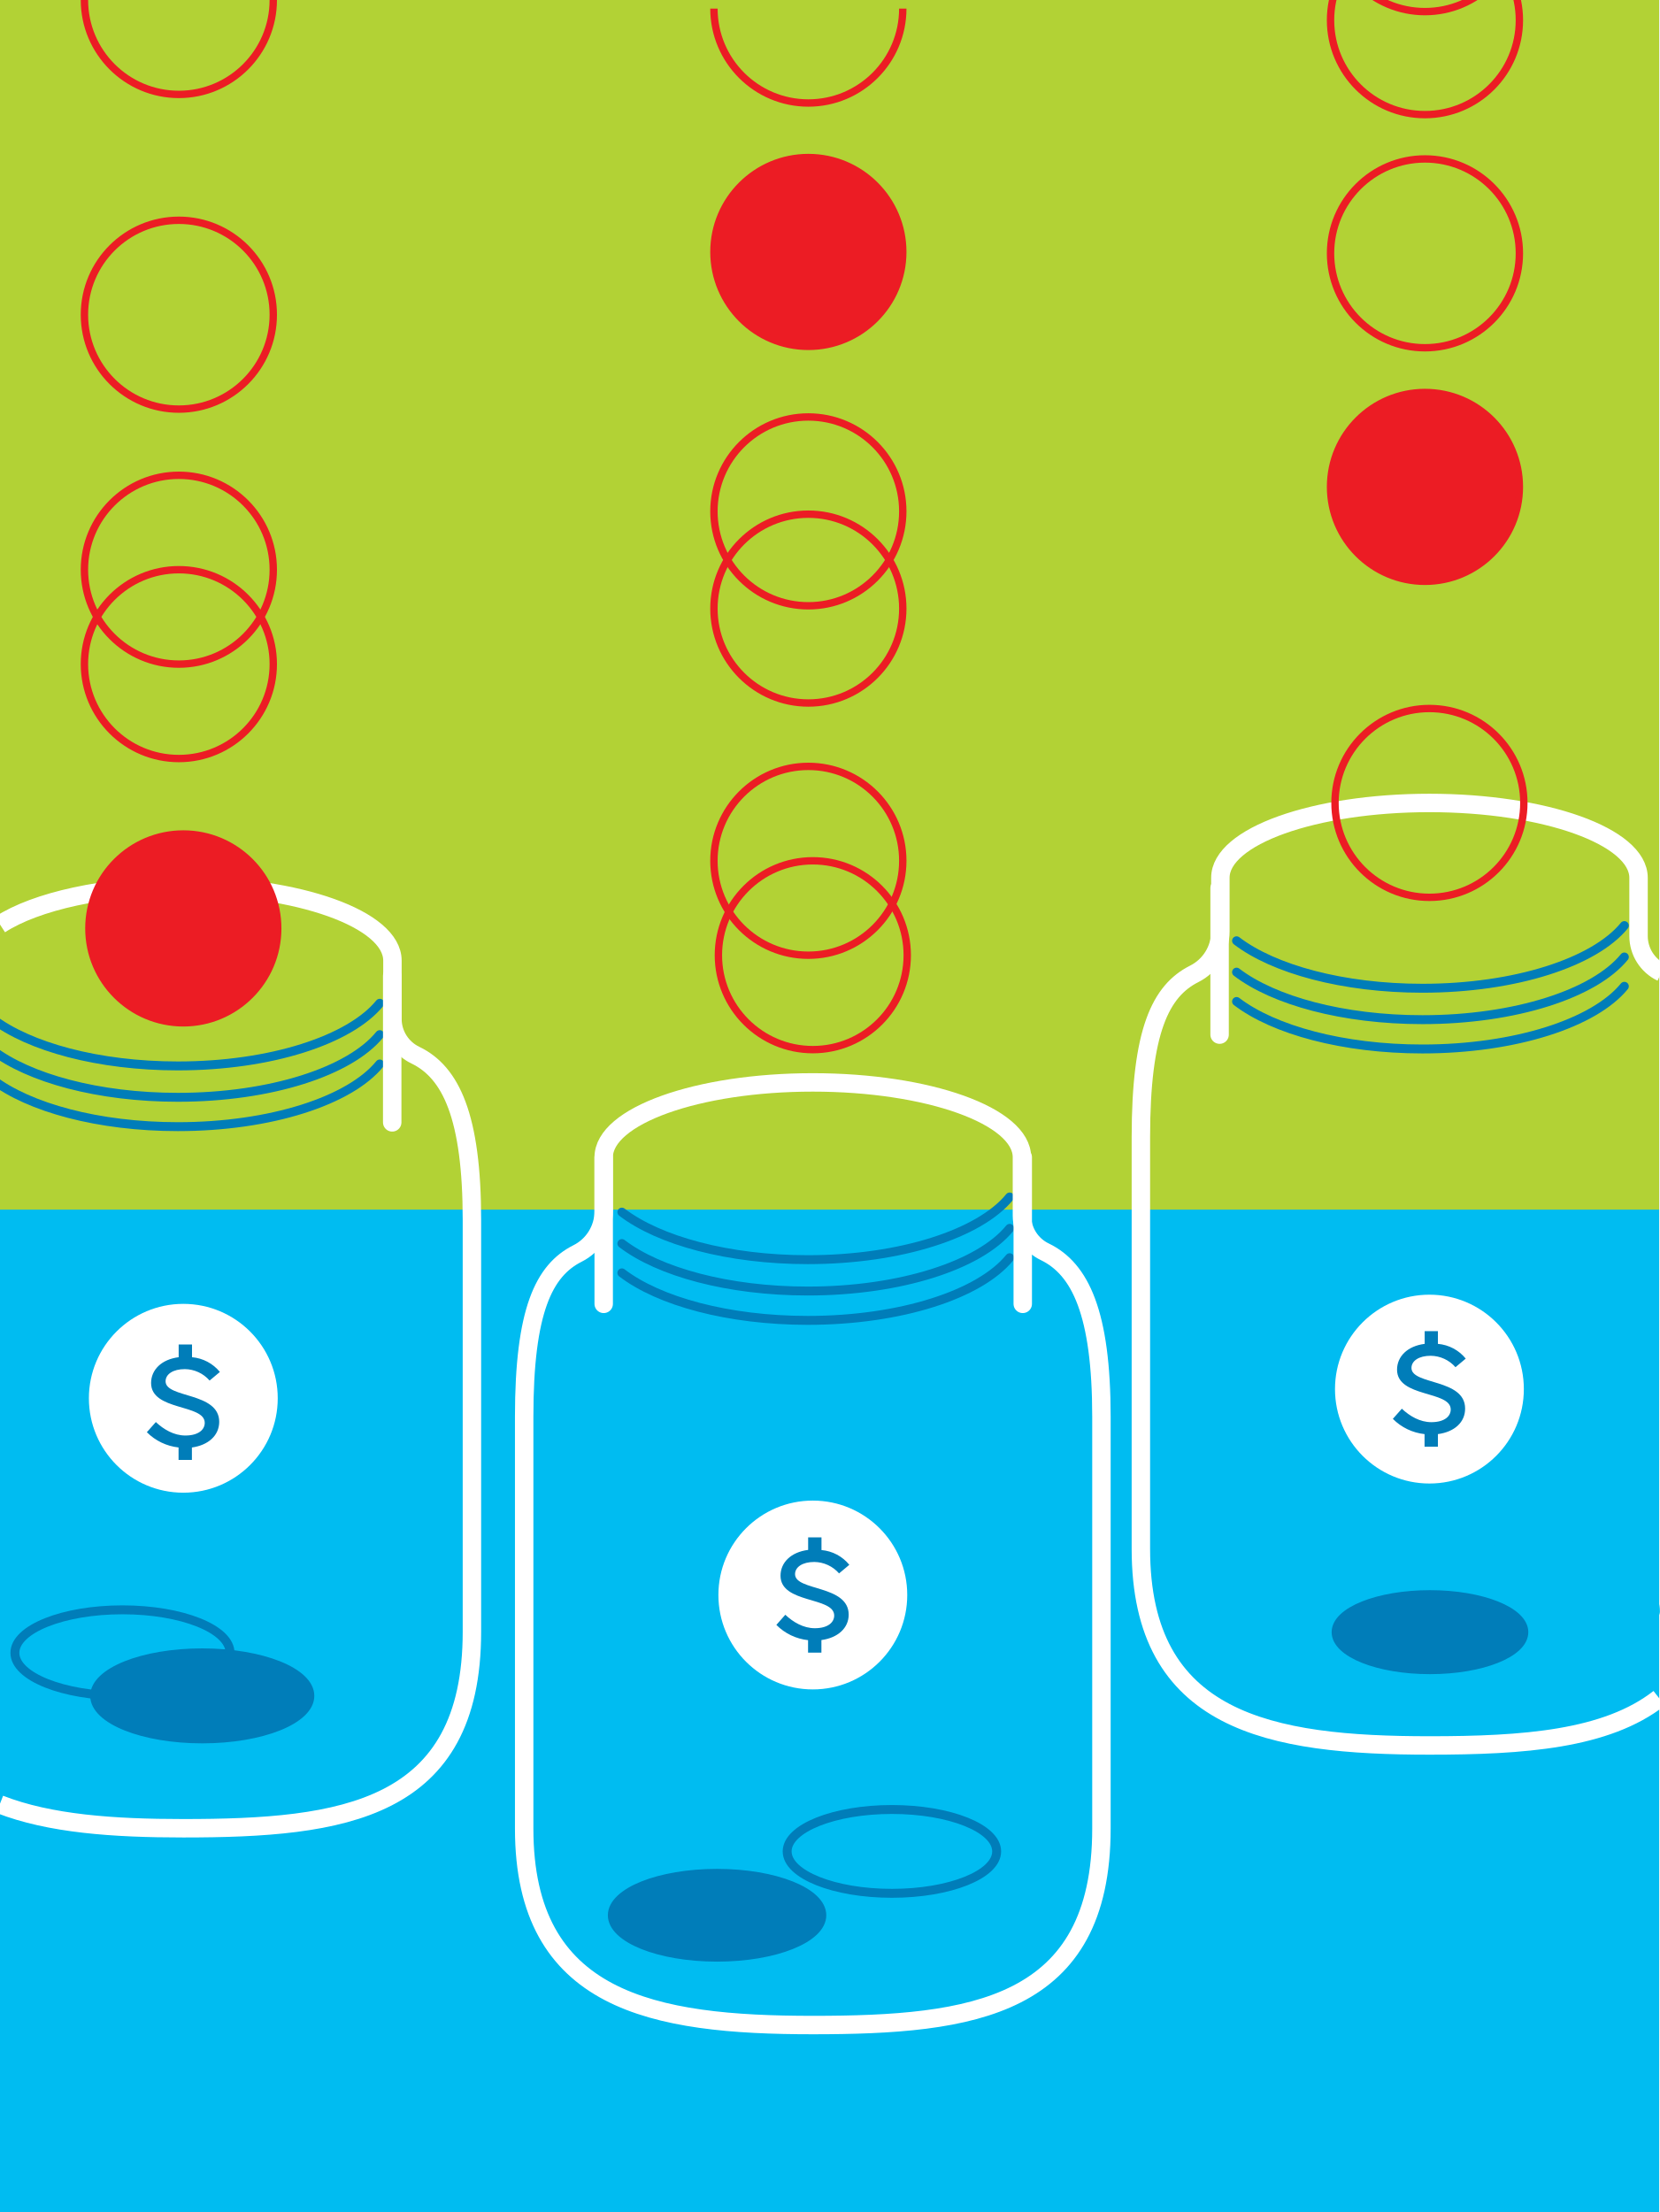
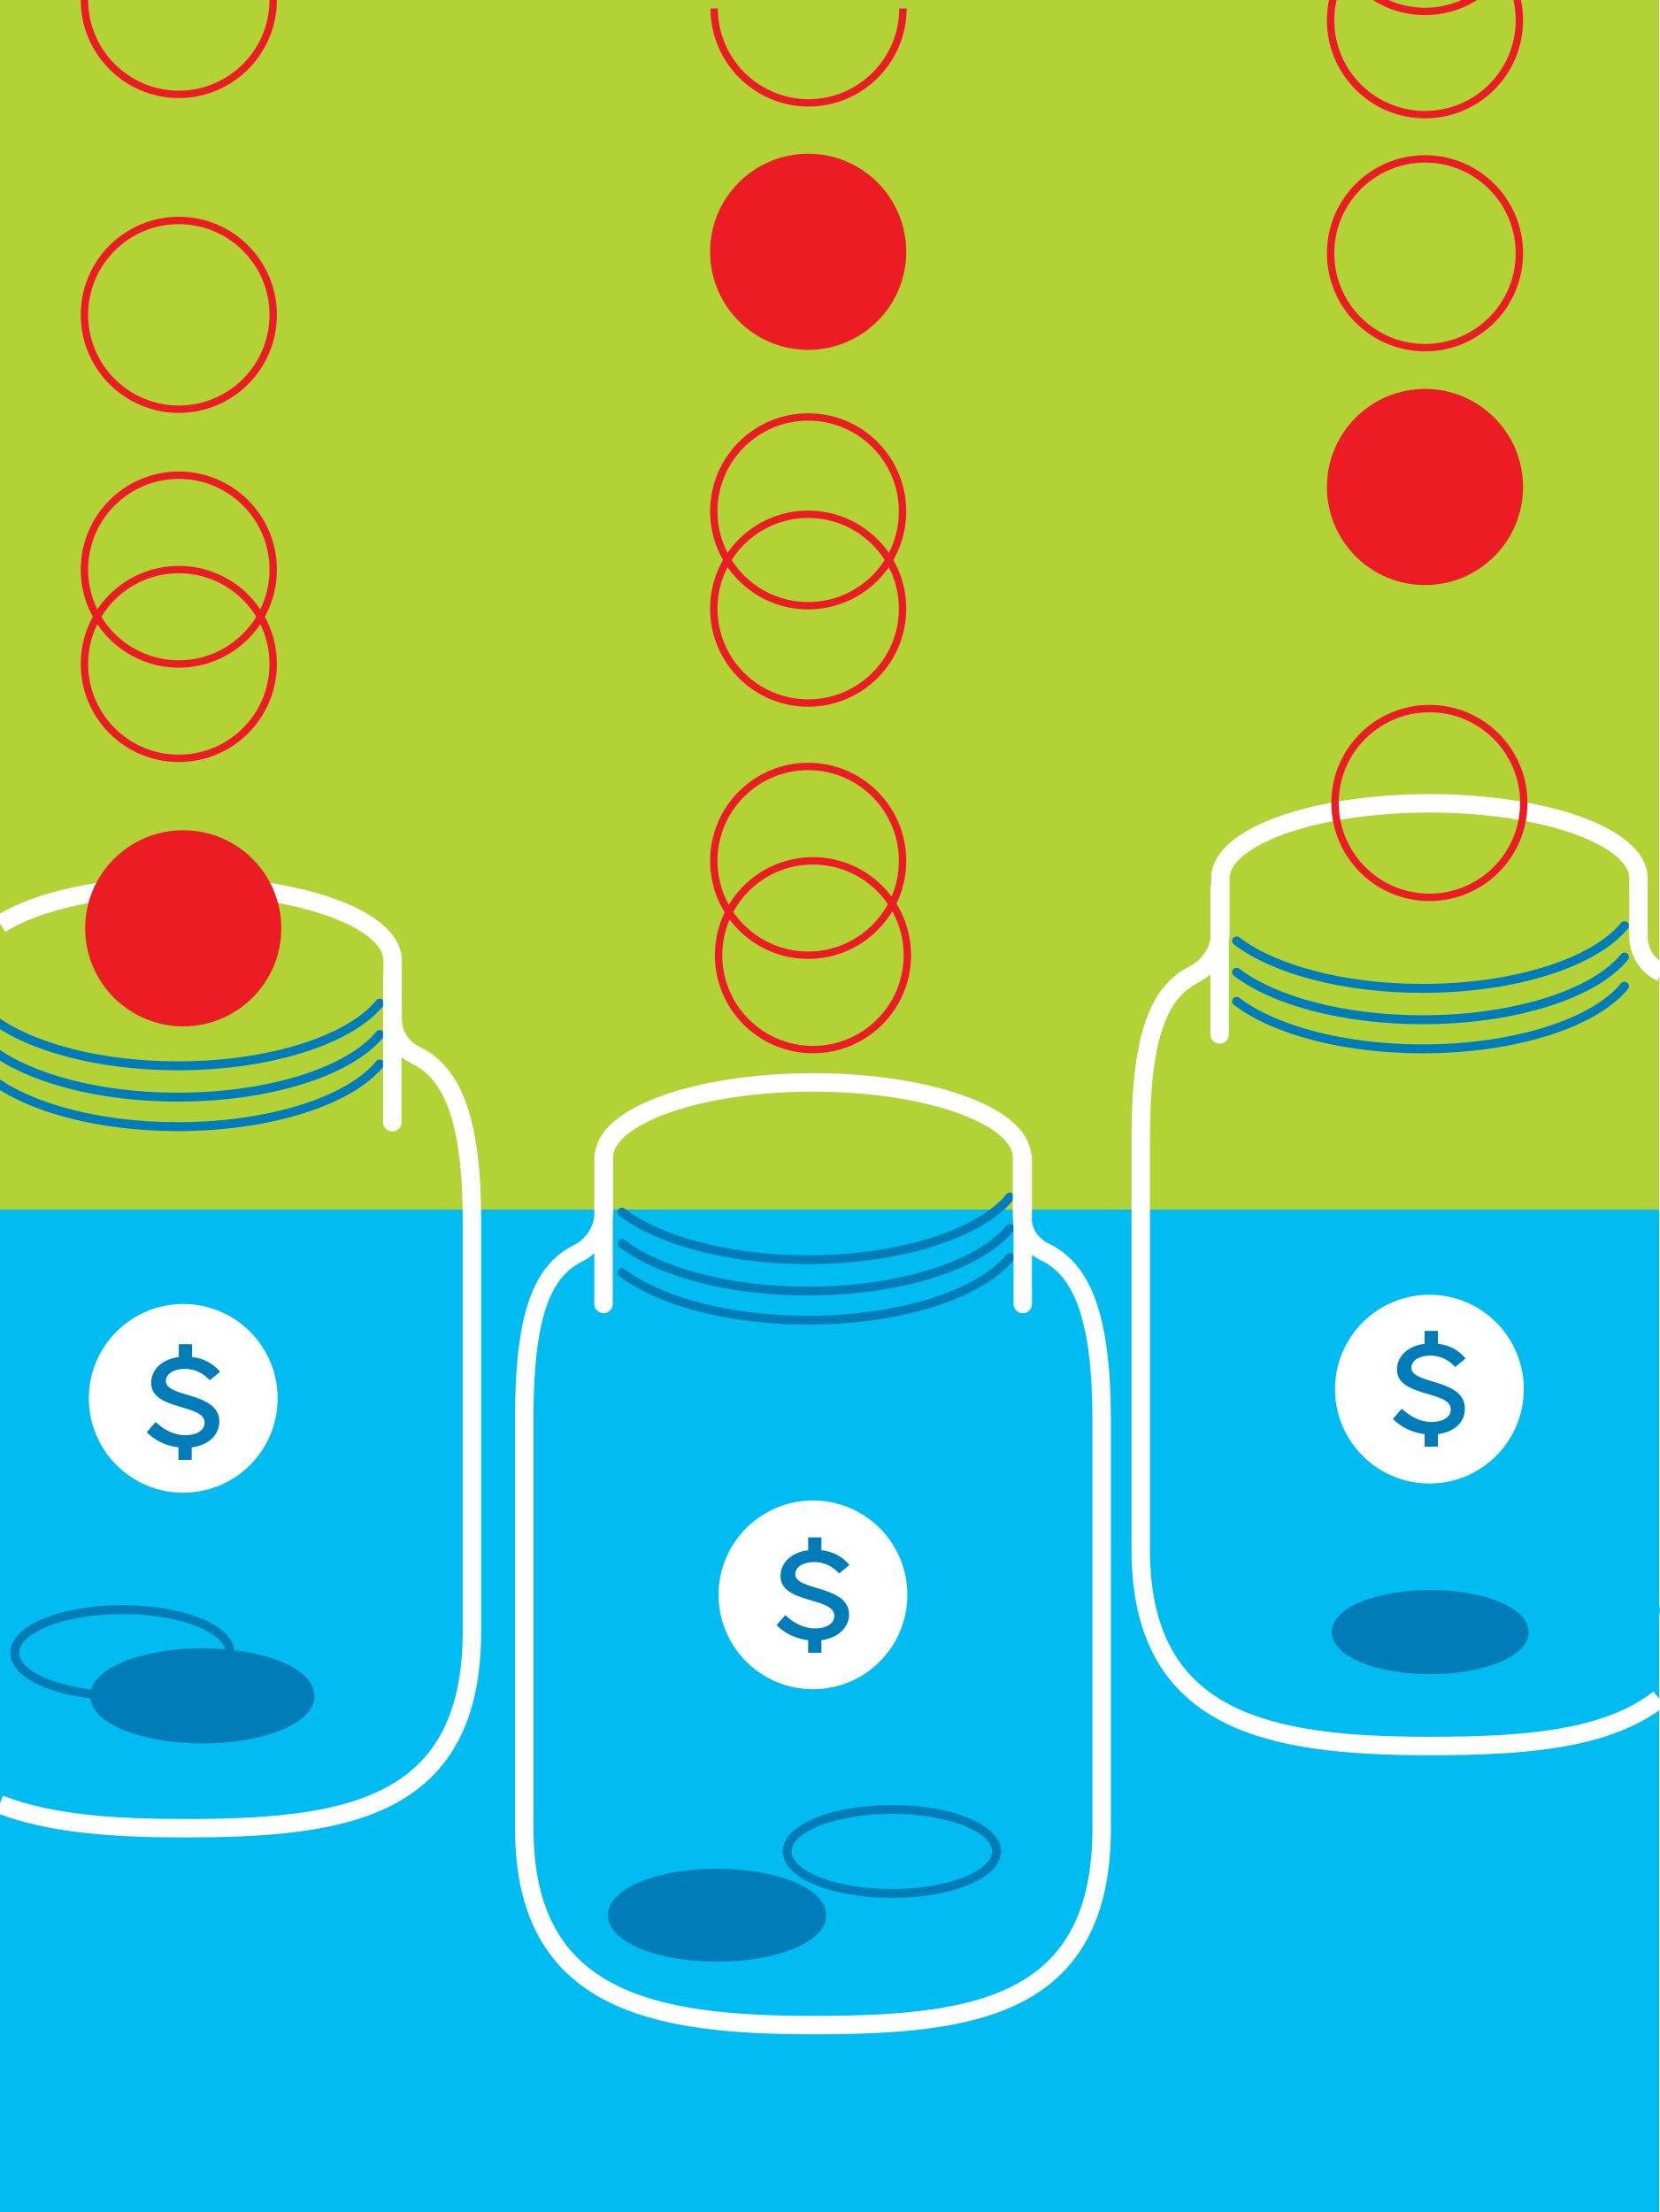
- <svg xmlns="http://www.w3.org/2000/svg" viewBox="0 0 450 600">
-   <rect width="450" height="333.79" fill="#b2d235" />
-   <rect y="328.11" width="450" height="275.61" fill="#00bcf1" />
-   <path d="M-.07,489.42c13.53,5.29,30.88,6.49,49.79,6.49,43.23,0,78.28-4.64,78.28-53.3V330.94c0-28.08-5.7-40.08-15.33-44.73a10.91,10.91,0,0,1-6.23-9.8V260.56h0c0-11.22-25.39-20.31-56.72-20.31C28.3,240.25,9.65,244.5,0,250.78" fill="none" stroke="#fff" stroke-miterlimit="10" stroke-width="5" />
-   <ellipse cx="33.22" cy="448.33" rx="29.18" ry="11.67" fill="none" stroke="#007db9" stroke-linecap="round" stroke-linejoin="round" stroke-width="2.42" />
-   <ellipse cx="54.86" cy="460" rx="29.18" ry="11.67" fill="#007db9" stroke="#007db9" stroke-linecap="round" stroke-linejoin="round" stroke-width="2.42" />
-   <circle cx="219.25" cy="165.08" r="25.61" fill="none" stroke="#ec1c24" stroke-miterlimit="10" stroke-width="2" />
-   <circle cx="219.25" cy="138.71" r="25.61" fill="none" stroke="#ec1c24" stroke-miterlimit="10" stroke-width="2" />
-   <circle cx="219.25" cy="68.34" r="25.61" fill="#ec1c24" stroke="#ec1c24" stroke-miterlimit="10" stroke-width="2" />
-   <path d="M244.86,2.33a25.61,25.61,0,0,1-51.22,0" fill="none" stroke="#ec1c24" stroke-miterlimit="10" stroke-width="2" />
-   <path d="M160.46,512.92c0-11.86,26.86-21.48,60-21.48s60,9.62,60,21.48" fill="none" stroke="#00bcf1" stroke-linecap="round" stroke-linejoin="round" stroke-width="5" />
-   <circle cx="220.46" cy="259.1" r="25.61" fill="none" stroke="#ec1c24" stroke-miterlimit="10" stroke-width="2" />
-   <circle cx="386.49" cy="132.07" r="25.61" fill="#ec1c24" stroke="#ec1c24" stroke-miterlimit="10" stroke-width="2" />
-   <circle cx="386.49" cy="68.72" r="25.61" fill="none" stroke="#ec1c24" stroke-miterlimit="10" stroke-width="2" />
-   <circle cx="386.49" cy="5.48" r="25.61" fill="none" stroke="#ec1c24" stroke-miterlimit="10" stroke-width="2" />
-   <path d="M412.1-22.46A25.62,25.62,0,0,1,386.49,3.15a25.61,25.61,0,0,1-25.61-25.61" fill="none" stroke="#ec1c24" stroke-miterlimit="10" stroke-width="2" />
-   <path d="M327.7,437.1c0-11.86,26.86-21.48,60-21.48s60,9.62,60,21.48" fill="none" stroke="#00bcf1" stroke-linecap="round" stroke-linejoin="round" stroke-width="5" />
-   <path d="M450.65,263.75a10.93,10.93,0,0,1-6.23-9.81V238.1h0c0-11.21-25.4-20.3-56.72-20.3S331,226.88,331,238.09h0v14.62a12.84,12.84,0,0,1-7.09,11.45c-9.11,4.58-14.47,15.43-14.47,44.31V420.15c0,47,35,53.3,78.28,53.3,25.42,0,48-1.61,62.3-12.81" fill="none" stroke="#fff" stroke-miterlimit="10" stroke-width="5" />
-   <circle cx="387.7" cy="217.79" r="25.61" fill="none" stroke="#ec1c24" stroke-miterlimit="10" stroke-width="2" />
-   <ellipse cx="387.85" cy="442.72" rx="25.46" ry="10.18" fill="#007db9" stroke="#007db9" stroke-linecap="round" stroke-linejoin="round" stroke-width="2.42" />
-   <circle cx="219.25" cy="233.49" r="25.61" fill="none" stroke="#ec1c24" stroke-miterlimit="10" stroke-width="2" />
-   <circle cx="49.72" cy="379.28" r="25.61" fill="#fff" />
-   <circle cx="220.46" cy="432.64" r="25.61" fill="#fff" />
-   <circle cx="387.7" cy="376.79" r="25.61" fill="#fff" />
-   <path d="M52.05,392.63V396H48.43v-3.38a14.29,14.29,0,0,1-8.6-4.14l2.44-2.75c2.12,2,4.91,3.65,8,3.65,3.62,0,5.26-1.63,5.26-3.44,0-5.16-14.55-3.17-14.55-10.8,0-3.55,2.78-6.4,7.48-7v-3.45h3.62v3.45a11,11,0,0,1,7.56,4l-2.79,2.33a9.05,9.05,0,0,0-6.72-3.1c-3.23,0-5.22,1.4-5.22,3.31,0,4.63,14.55,2.86,14.55,11C59.43,389.39,56.51,392,52.05,392.63Z" fill="#007db9" />
-   <path d="M222.79,444.86v3.41h-3.62v-3.38a14.26,14.26,0,0,1-8.6-4.14L213,438c2.12,2,4.9,3.65,8,3.65,3.62,0,5.26-1.63,5.26-3.44,0-5.16-14.56-3.17-14.56-10.8,0-3.55,2.79-6.4,7.49-7V417h3.62v3.45a10.93,10.93,0,0,1,7.55,4l-2.78,2.33a9.07,9.07,0,0,0-6.72-3.1c-3.24,0-5.22,1.4-5.22,3.31,0,4.63,14.55,2.86,14.55,11C230.17,441.62,227.24,444.26,222.79,444.86Z" fill="#007db9" />
-   <path d="M390,389v3.41h-3.62V389a14.26,14.26,0,0,1-8.6-4.14l2.44-2.75c2.12,2,4.91,3.65,8,3.65,3.62,0,5.26-1.63,5.26-3.44,0-5.16-14.56-3.17-14.56-10.8,0-3.55,2.79-6.4,7.49-7v-3.45H390v3.45a10.93,10.93,0,0,1,7.55,4l-2.78,2.33a9.07,9.07,0,0,0-6.72-3.1c-3.24,0-5.22,1.4-5.22,3.31,0,4.63,14.55,2.86,14.55,11C397.41,385.77,394.49,388.41,390,389Z" fill="#007db9" />
-   <path d="M273.85,341.15c-8.08,9.93-29.55,17-54.77,17-21.54,0-40.35-5.18-50.41-12.89" fill="none" stroke="#007db9" stroke-linecap="round" stroke-linejoin="round" stroke-width="2.42" />
-   <path d="M273.85,333.19c-8.08,9.93-29.55,17-54.77,17-21.54,0-40.35-5.18-50.41-12.88" fill="none" stroke="#007db9" stroke-linecap="round" stroke-linejoin="round" stroke-width="2.42" />
-   <path d="M273.85,324.68c-8.08,9.93-29.55,17-54.77,17-21.54,0-40.35-5.18-50.41-12.89" fill="none" stroke="#007db9" stroke-linecap="round" stroke-linejoin="round" stroke-width="2.42" />
-   <path d="M440.57,267.53c-8.08,9.93-29.55,17-54.77,17-21.54,0-40.35-5.18-50.41-12.88" fill="none" stroke="#007db9" stroke-linecap="round" stroke-linejoin="round" stroke-width="2.42" />
-   <path d="M440.57,259.58c-8.08,9.93-29.55,17-54.77,17-21.54,0-40.35-5.18-50.41-12.89" fill="none" stroke="#007db9" stroke-linecap="round" stroke-linejoin="round" stroke-width="2.42" />
-   <path d="M440.57,251.06c-8.08,9.93-29.55,17-54.77,17-21.54,0-40.35-5.18-50.41-12.88" fill="none" stroke="#007db9" stroke-linecap="round" stroke-linejoin="round" stroke-width="2.42" />
-   <path d="M103,288.6c-8.08,9.93-29.55,17-54.77,17-21.54,0-40.35-5.18-50.41-12.89" fill="none" stroke="#007db9" stroke-linecap="round" stroke-linejoin="round" stroke-width="2.42" />
-   <path d="M103,280.64c-8.08,9.94-29.55,17-54.77,17-21.54,0-40.35-5.19-50.41-12.89" fill="none" stroke="#007db9" stroke-linecap="round" stroke-linejoin="round" stroke-width="2.42" />
-   <path d="M103,272.13c-8.08,9.93-29.55,17-54.77,17-21.54,0-40.35-5.18-50.41-12.89" fill="none" stroke="#007db9" stroke-linecap="round" stroke-linejoin="round" stroke-width="2.42" />
-   <line x1="163.74" y1="313.91" x2="163.74" y2="353.67" fill="none" stroke="#fff" stroke-linecap="round" stroke-linejoin="round" stroke-width="5" />
-   <line x1="106.38" y1="264.68" x2="106.38" y2="304.44" fill="none" stroke="#fff" stroke-linecap="round" stroke-linejoin="round" stroke-width="5" />
-   <line x1="330.79" y1="240.88" x2="330.79" y2="280.64" fill="none" stroke="#fff" stroke-linecap="round" stroke-linejoin="round" stroke-width="5" />
-   <line x1="277.4" y1="313.91" x2="277.4" y2="353.67" fill="none" stroke="#fff" stroke-linecap="round" stroke-linejoin="round" stroke-width="5" />
-   <path d="M283.41,339.56a10.91,10.91,0,0,1-6.23-9.8V313.91h0c0-11.21-25.4-20.31-56.72-20.31s-56.72,9.1-56.72,20.31h0v14.62A12.83,12.83,0,0,1,156.65,340c-9.11,4.58-14.48,15.44-14.48,44.31V496c0,47,35.05,53.29,78.29,53.29s78.28-4.63,78.28-53.29V384.29C298.74,356.21,293,344.22,283.41,339.56Z" fill="none" stroke="#fff" stroke-miterlimit="10" stroke-width="5" />
-   <ellipse cx="241.91" cy="502.19" rx="28.41" ry="11.37" fill="none" stroke="#007db9" stroke-linecap="round" stroke-linejoin="round" stroke-width="2.42" />
-   <ellipse cx="194.49" cy="519.51" rx="28.41" ry="11.37" fill="#007db9" stroke="#007db9" stroke-linecap="round" stroke-linejoin="round" stroke-width="2.42" />
-   <circle cx="48.51" cy="180.14" r="25.61" fill="none" stroke="#b2d235" stroke-miterlimit="10" stroke-width="3" />
-   <circle cx="48.51" cy="154.53" r="25.61" fill="none" stroke="#b2d235" stroke-miterlimit="10" stroke-width="3" />
-   <circle cx="48.51" cy="180.14" r="25.61" fill="none" stroke="#ec1c24" stroke-miterlimit="10" stroke-width="2" />
-   <circle cx="48.51" cy="154.53" r="25.61" fill="none" stroke="#ec1c24" stroke-miterlimit="10" stroke-width="2" />
-   <circle cx="48.51" cy="85.36" r="25.61" fill="none" stroke="#ec1c24" stroke-miterlimit="10" stroke-width="2" />
-   <path d="M74.12,0A25.61,25.61,0,0,1,48.51,25.61,25.62,25.62,0,0,1,22.9,0" fill="none" stroke="#ec1c24" stroke-miterlimit="10" stroke-width="2" />
-   <circle cx="49.72" cy="251.83" r="25.61" fill="#ec1c24" stroke="#ec1c24" stroke-miterlimit="10" stroke-width="2" />
+ <svg xmlns="http://www.w3.org/2000/svg" version="1.1" id="Layer_1" x="0px" y="0px" viewBox="0 0 450 600" style="enable-background:new 0 0 450 600;" xml:space="preserve">
+   <style type="text/css">
+ 	.st0{fill:#B2D235;}
+ 	.st1{fill:#00BCF1;}
+ 	.st2{fill:none;stroke:#FFFFFF;stroke-width:5;stroke-miterlimit:10;}
+ 	.st3{fill:none;stroke:#007DB9;stroke-width:2.42;stroke-linecap:round;stroke-linejoin:round;}
+ 	.st4{fill:#007DB9;stroke:#007DB9;stroke-width:2.42;stroke-linecap:round;stroke-linejoin:round;}
+ 	.st5{fill:none;stroke:#EC1C24;stroke-width:2;stroke-miterlimit:10;}
+ 	.st6{fill:#EC1C24;stroke:#EC1C24;stroke-width:2;stroke-miterlimit:10;}
+ 	.st7{fill:none;stroke:#00BCF1;stroke-width:5;stroke-linecap:round;stroke-linejoin:round;}
+ 	.st8{fill:#FFFFFF;}
+ 	.st9{fill:#007DB9;}
+ 	.st10{fill:none;stroke:#FFFFFF;stroke-width:5;stroke-linecap:round;stroke-linejoin:round;}
+ 	.st11{fill:none;stroke:#B2D235;stroke-width:3;stroke-miterlimit:10;}
+ </style>
+   <rect class="st0" width="450" height="333.8" />
+   <rect y="328.1" class="st1" width="450" height="271.9" />
+   <path class="st2" d="M-0.1,489.4c13.5,5.3,30.9,6.5,49.8,6.5c43.2,0,78.3-4.6,78.3-53.3V330.9c0-28.1-5.7-40.1-15.3-44.7  c-3.8-1.8-6.2-5.6-6.2-9.8v-15.9l0,0c0-11.2-25.4-20.3-56.7-20.3c-21.4,0-40.1,4.2-49.7,10.5" />
+   <ellipse class="st3" cx="33.2" cy="448.3" rx="29.2" ry="11.7" />
+   <ellipse class="st4" cx="54.9" cy="460" rx="29.2" ry="11.7" />
+   <circle class="st5" cx="219.2" cy="165.1" r="25.6" />
+   <circle class="st5" cx="219.2" cy="138.7" r="25.6" />
+   <circle class="st6" cx="219.2" cy="68.3" r="25.6" />
+   <path class="st5" d="M244.9,2.3c0,14.1-11.5,25.6-25.6,25.6c-14.1,0-25.6-11.5-25.6-25.6" />
+   <path class="st7" d="M160.5,512.9c0-11.9,26.9-21.5,60-21.5s60,9.6,60,21.5" />
+   <circle class="st5" cx="220.5" cy="259.1" r="25.6" />
+   <circle class="st6" cx="386.5" cy="132.1" r="25.6" />
+   <circle class="st5" cx="386.5" cy="68.7" r="25.6" />
+   <circle class="st5" cx="386.5" cy="5.5" r="25.6" />
+   <path class="st5" d="M412.1-22.5c0,14.1-11.5,25.6-25.6,25.6c-14.1,0-25.6-11.5-25.6-25.6" />
+   <path class="st7" d="M327.7,437.1c0-11.9,26.9-21.5,60-21.5s60,9.6,60,21.5" />
+   <path class="st2" d="M450.6,263.8c-3.8-1.8-6.2-5.6-6.2-9.8v-15.8l0,0c0-11.2-25.4-20.3-56.7-20.3s-56.7,9.1-56.7,20.3l0,0v14.6  c0,4.8-2.8,9.3-7.1,11.5c-9.1,4.6-14.5,15.4-14.5,44.3v111.7c0,47,35,53.3,78.3,53.3c25.4,0,48-1.6,62.3-12.8" />
+   <circle class="st5" cx="387.7" cy="217.8" r="25.6" />
+   <ellipse class="st4" cx="387.9" cy="442.7" rx="25.5" ry="10.2" />
+   <circle class="st5" cx="219.2" cy="233.5" r="25.6" />
+   <circle class="st8" cx="49.7" cy="379.3" r="25.6" />
+   <circle class="st8" cx="220.5" cy="432.6" r="25.6" />
+   <circle class="st8" cx="387.7" cy="376.8" r="25.6" />
+   <path class="st9" d="M52,392.6v3.4h-3.6v-3.4c-3.3-0.4-6.3-1.8-8.6-4.1l2.4-2.8c2.1,2,4.9,3.6,8,3.6c3.6,0,5.3-1.6,5.3-3.4  c0-5.2-14.5-3.2-14.5-10.8c0-3.5,2.8-6.4,7.5-7v-3.5h3.6v3.5c3,0.3,5.7,1.7,7.6,4l-2.8,2.3c-1.7-1.9-4.1-3.1-6.7-3.1  c-3.2,0-5.2,1.4-5.2,3.3c0,4.6,14.5,2.9,14.5,11C59.4,389.4,56.5,392,52,392.6z" />
+   <path class="st9" d="M222.8,444.9v3.4h-3.6v-3.4c-3.3-0.4-6.3-1.8-8.6-4.1l2.4-2.7c2.1,2,4.9,3.6,8,3.6c3.6,0,5.3-1.6,5.3-3.4  c0-5.2-14.6-3.2-14.6-10.8c0-3.5,2.8-6.4,7.5-7V417h3.6v3.5c3,0.3,5.7,1.7,7.6,4l-2.8,2.3c-1.7-1.9-4.1-3.1-6.7-3.1  c-3.2,0-5.2,1.4-5.2,3.3c0,4.6,14.6,2.9,14.6,11C230.2,441.6,227.2,444.3,222.8,444.9z" />
+   <path class="st9" d="M390,389v3.4h-3.6V389c-3.3-0.4-6.3-1.8-8.6-4.1l2.4-2.8c2.1,2,4.9,3.6,8,3.6c3.6,0,5.3-1.6,5.3-3.4  c0-5.2-14.6-3.2-14.6-10.8c0-3.5,2.8-6.4,7.5-7v-3.5h3.6v3.5c3,0.3,5.7,1.7,7.5,4l-2.8,2.3c-1.7-1.9-4.1-3.1-6.7-3.1  c-3.2,0-5.2,1.4-5.2,3.3c0,4.6,14.5,2.9,14.5,11C397.4,385.8,394.5,388.4,390,389z" />
+   <path class="st3" d="M273.9,341.1c-8.1,9.9-29.6,17-54.8,17c-21.5,0-40.3-5.2-50.4-12.9" />
+   <path class="st3" d="M273.9,333.2c-8.1,9.9-29.6,17-54.8,17c-21.5,0-40.3-5.2-50.4-12.9" />
+   <path class="st3" d="M273.9,324.7c-8.1,9.9-29.6,17-54.8,17c-21.5,0-40.3-5.2-50.4-12.9" />
+   <path class="st3" d="M440.6,267.5c-8.1,9.9-29.5,17-54.8,17c-21.5,0-40.4-5.2-50.4-12.9" />
+   <path class="st3" d="M440.6,259.6c-8.1,9.9-29.5,17-54.8,17c-21.5,0-40.4-5.2-50.4-12.9" />
+   <path class="st3" d="M440.6,251.1c-8.1,9.9-29.5,17-54.8,17c-21.5,0-40.4-5.2-50.4-12.9" />
+   <path class="st3" d="M103,288.6c-8.1,9.9-29.6,17-54.8,17c-21.5,0-40.3-5.2-50.4-12.9" />
+   <path class="st3" d="M103,280.6c-8.1,9.9-29.6,17-54.8,17c-21.5,0-40.3-5.2-50.4-12.9" />
+   <path class="st3" d="M103,272.1c-8.1,9.9-29.6,17-54.8,17c-21.5,0-40.3-5.2-50.4-12.9" />
+   <line class="st10" x1="163.7" y1="313.9" x2="163.7" y2="353.7" />
+   <line class="st10" x1="106.4" y1="264.7" x2="106.4" y2="304.4" />
+   <line class="st10" x1="330.8" y1="240.9" x2="330.8" y2="280.6" />
+   <line class="st10" x1="277.4" y1="313.9" x2="277.4" y2="353.7" />
+   <path class="st2" d="M283.4,339.6c-3.8-1.8-6.2-5.6-6.2-9.8v-15.9l0,0c0-11.2-25.4-20.3-56.7-20.3s-56.7,9.1-56.7,20.3l0,0v14.6  c0,4.9-2.7,9.3-7.1,11.5c-9.1,4.6-14.5,15.4-14.5,44.3V496c0,47,35.1,53.3,78.3,53.3s78.3-4.6,78.3-53.3V384.3  C298.7,356.2,293,344.2,283.4,339.6z" />
+   <ellipse class="st3" cx="241.9" cy="502.2" rx="28.4" ry="11.4" />
+   <ellipse class="st4" cx="194.5" cy="519.5" rx="28.4" ry="11.4" />
+   <circle class="st11" cx="48.5" cy="180.1" r="25.6" />
+   <circle class="st11" cx="48.5" cy="154.5" r="25.6" />
+   <circle class="st5" cx="48.5" cy="180.1" r="25.6" />
+   <circle class="st5" cx="48.5" cy="154.5" r="25.6" />
+   <circle class="st5" cx="48.5" cy="85.4" r="25.6" />
+   <path class="st5" d="M74.1,0c0,14.1-11.5,25.6-25.6,25.6h0C34.4,25.6,22.9,14.1,22.9,0" />
+   <circle class="st6" cx="49.7" cy="251.8" r="25.6" />
</svg>
